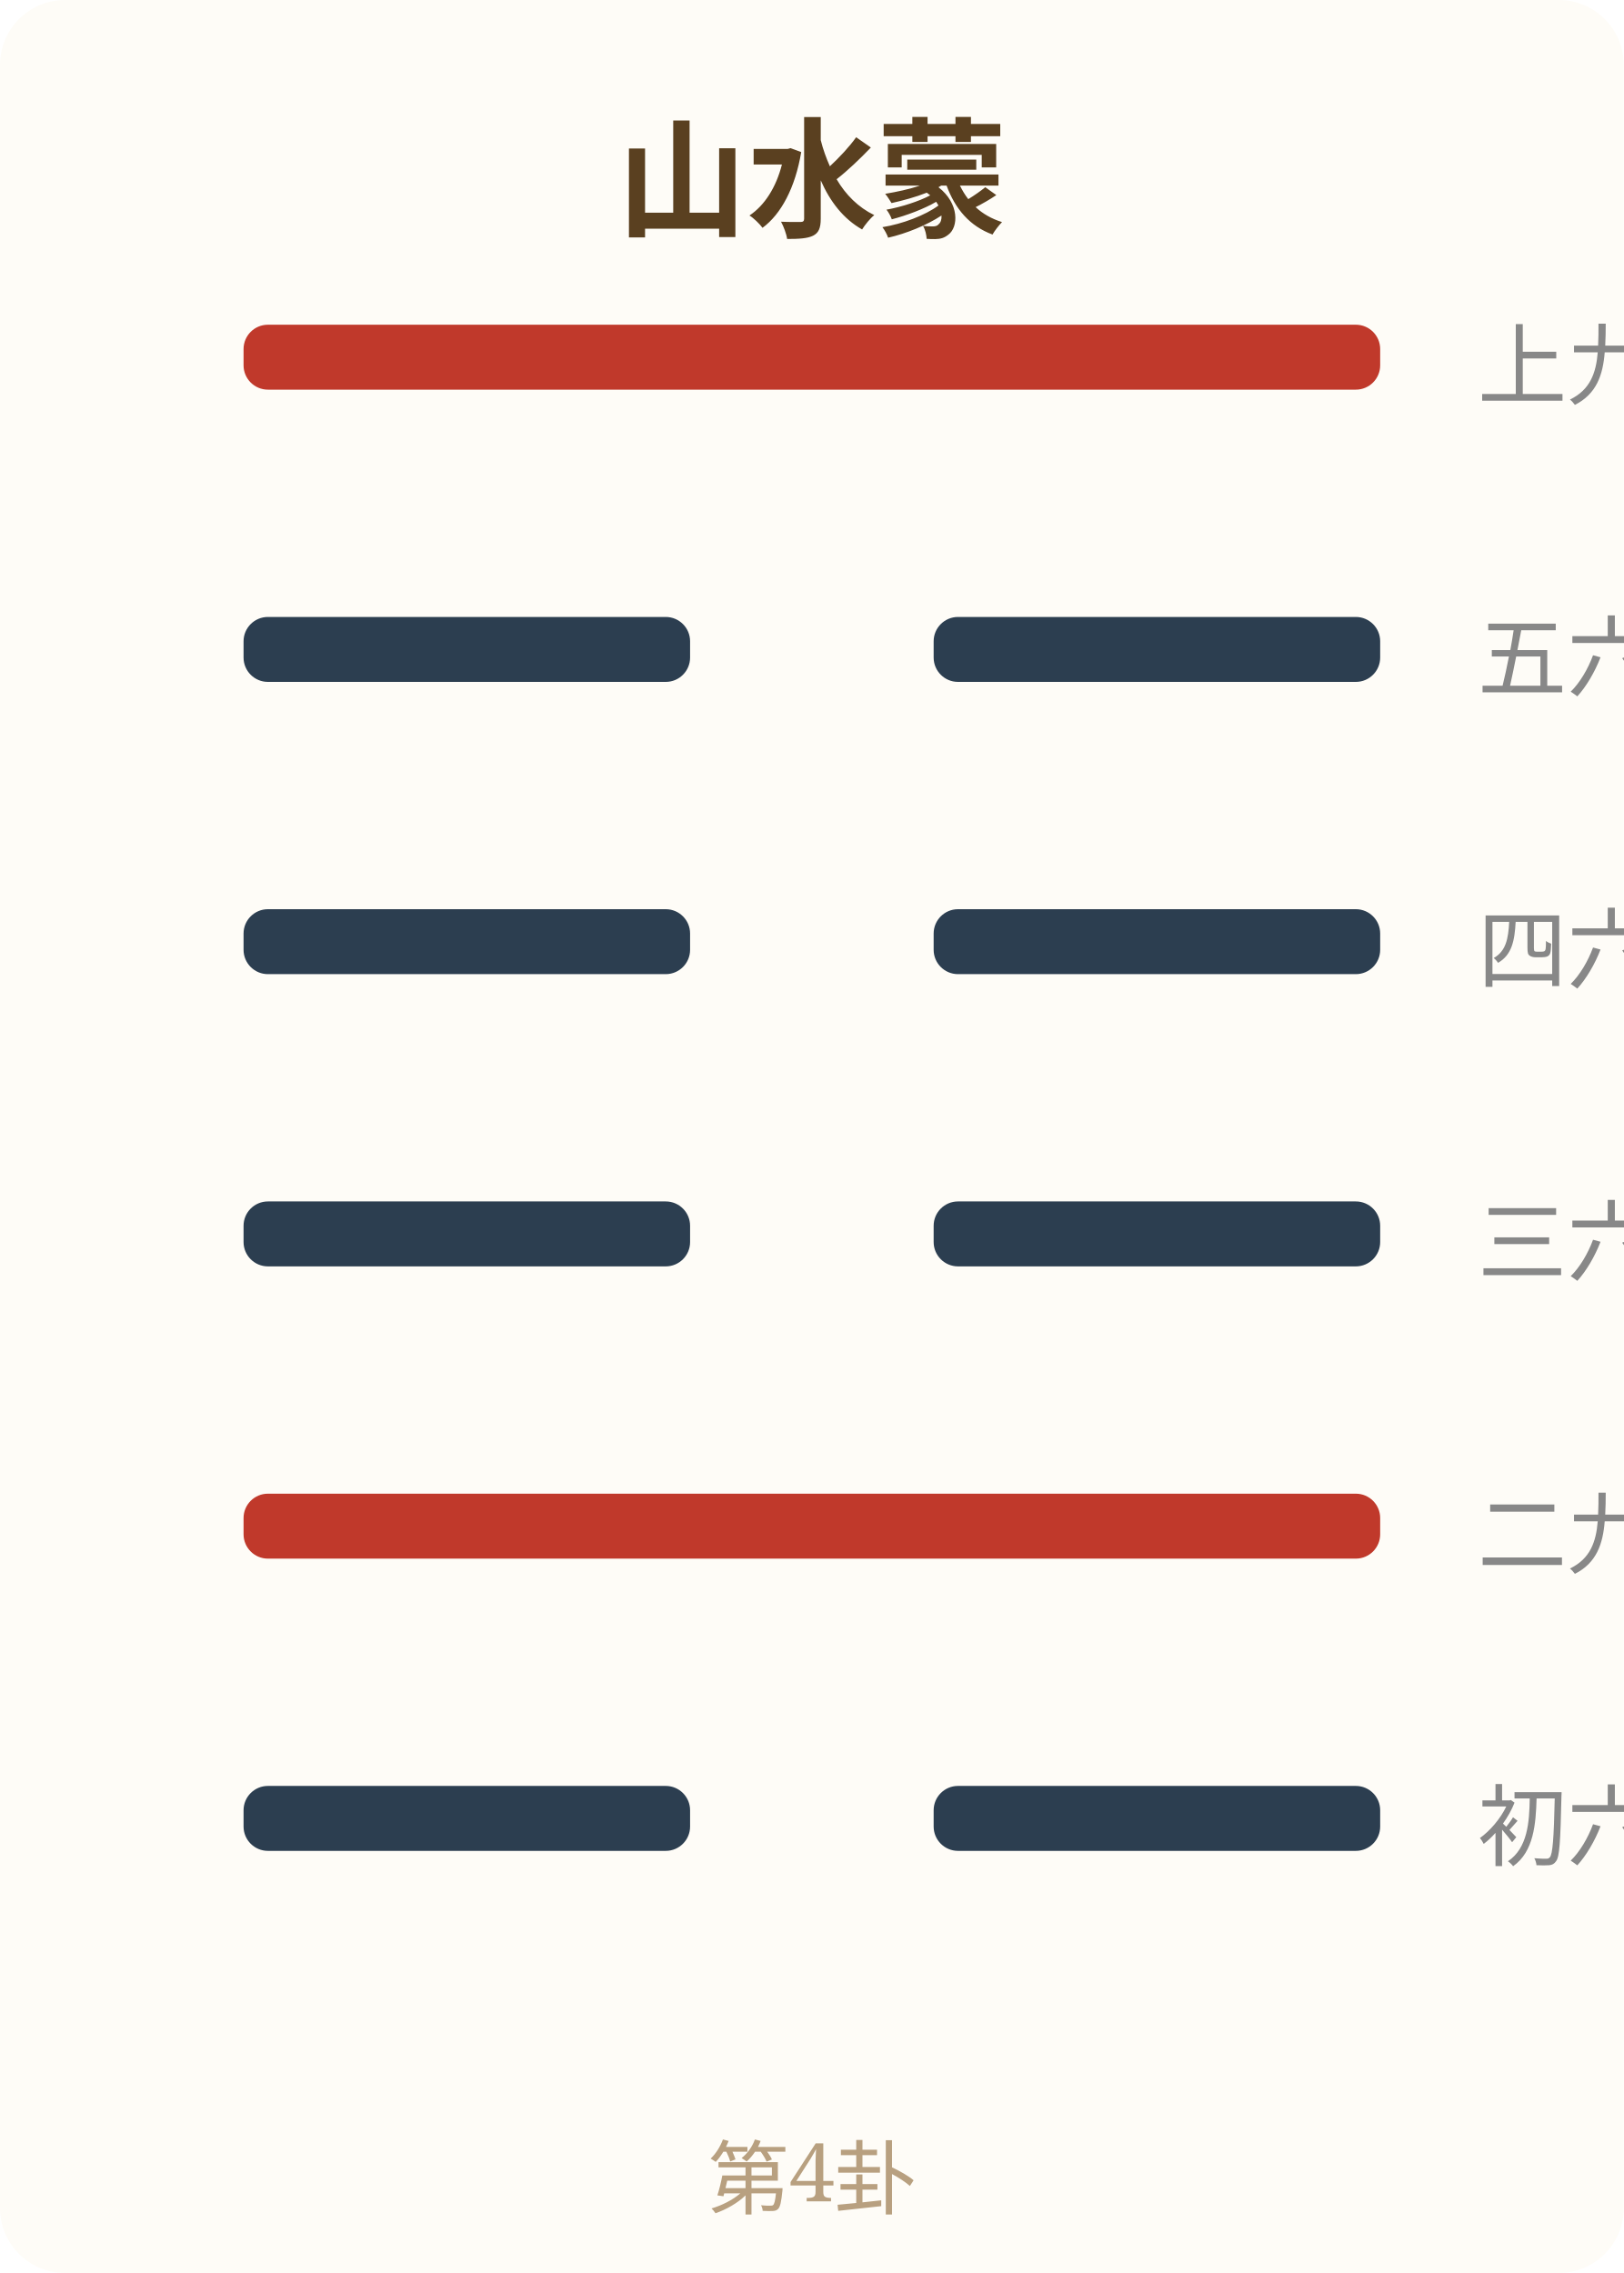
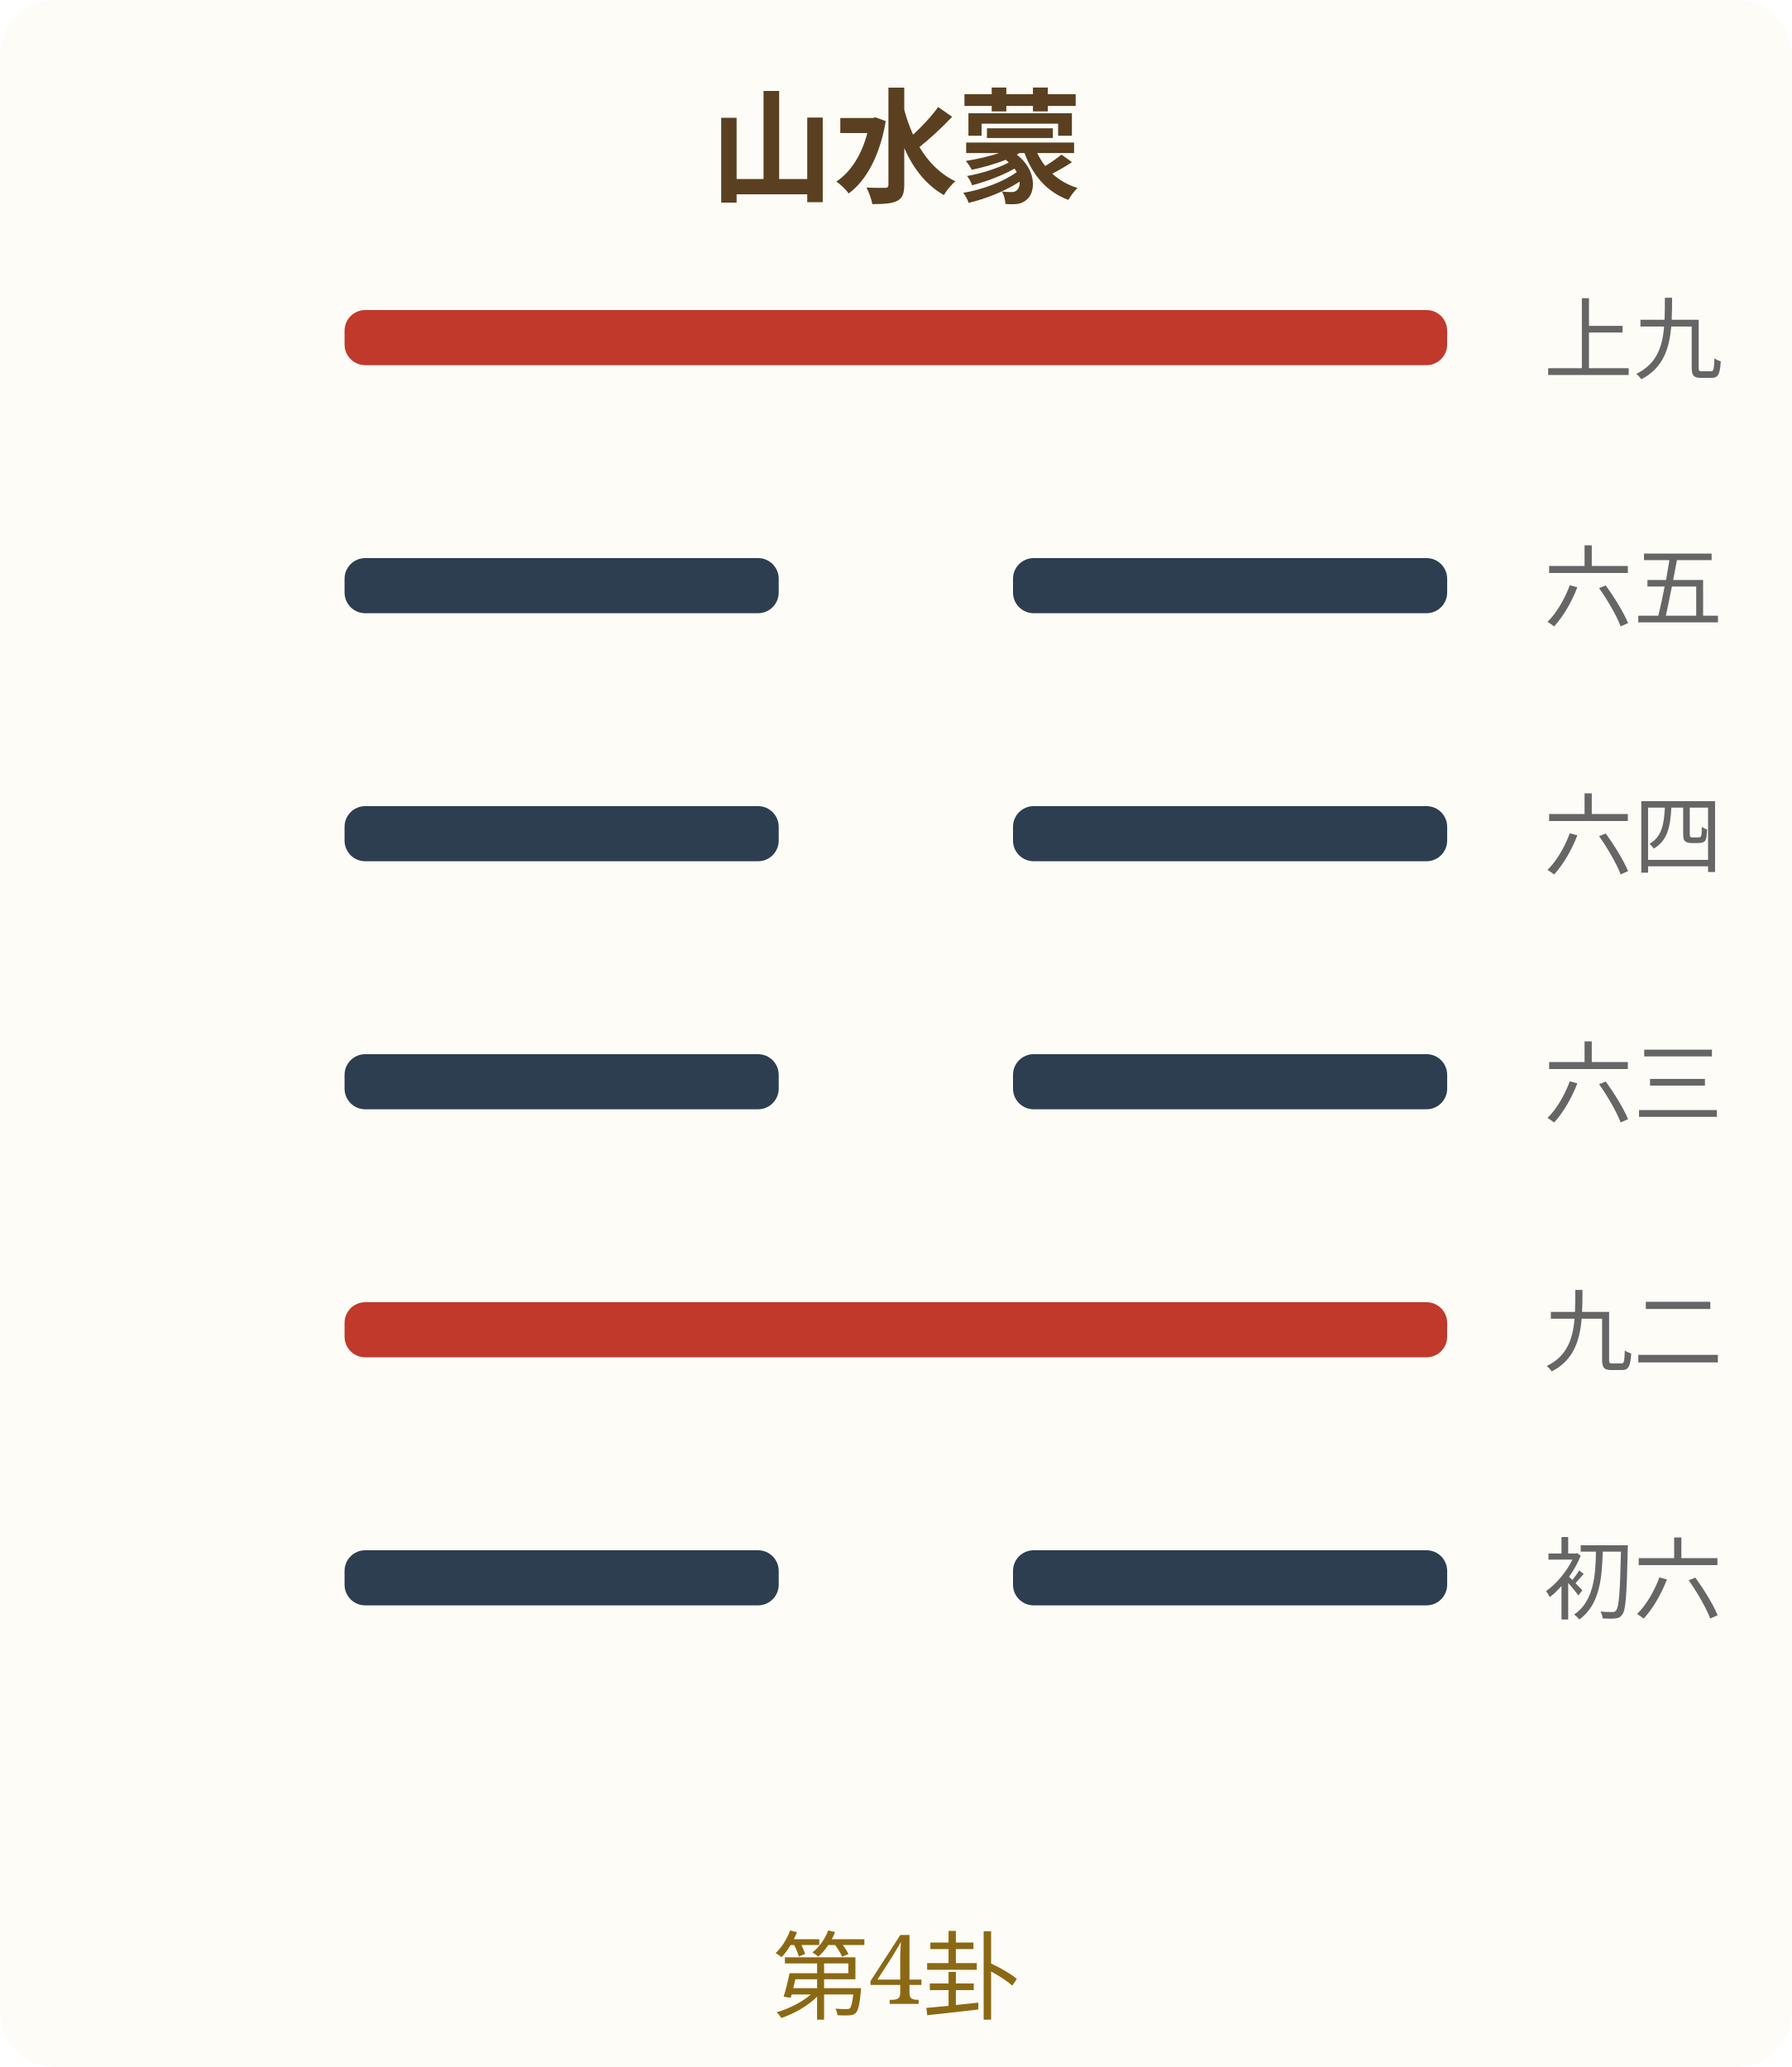
- <svg xmlns="http://www.w3.org/2000/svg" viewBox="0 0 200 280" width="200" height="280">
-   <rect width="200" height="280" fill="#fefcf7" rx="8" />
-   <text x="100" y="28" text-anchor="middle" font-size="16" font-weight="bold" fill="#5a4020" font-family="serif">山水蒙</text>
-   <rect x="30" y="40" width="140" height="8" rx="3" fill="#c0392b" />
-   <text x="182" y="49" font-size="11" fill="#888" font-family="sans-serif">上九</text>
-   <rect x="30" y="76" width="55" height="8" rx="3" fill="#2c3e50" />
-   <rect x="115" y="76" width="55" height="8" rx="3" fill="#2c3e50" />
-   <text x="182" y="85" font-size="11" fill="#888" font-family="sans-serif">五六</text>
-   <rect x="30" y="112" width="55" height="8" rx="3" fill="#2c3e50" />
-   <rect x="115" y="112" width="55" height="8" rx="3" fill="#2c3e50" />
-   <text x="182" y="121" font-size="11" fill="#888" font-family="sans-serif">四六</text>
-   <rect x="30" y="148" width="55" height="8" rx="3" fill="#2c3e50" />
-   <rect x="115" y="148" width="55" height="8" rx="3" fill="#2c3e50" />
-   <text x="182" y="157" font-size="11" fill="#888" font-family="sans-serif">三六</text>
-   <rect x="30" y="184" width="140" height="8" rx="3" fill="#c0392b" />
-   <text x="182" y="193" font-size="11" fill="#888" font-family="sans-serif">二九</text>
-   <rect x="30" y="220" width="55" height="8" rx="3" fill="#2c3e50" />
-   <rect x="115" y="220" width="55" height="8" rx="3" fill="#2c3e50" />
-   <text x="182" y="229" font-size="11" fill="#888" font-family="sans-serif">初六</text>
-   <text x="100" y="272" text-anchor="middle" font-size="10" fill="#b8a080" font-family="serif">第4卦</text>
+ <svg xmlns="http://www.w3.org/2000/svg" viewBox="0 0 260 300" width="260" height="300">
+   <rect width="260" height="300" fill="#fefcf7" rx="8" />
+   <text x="130" y="28" text-anchor="middle" font-size="18" font-weight="bold" fill="#5a4020" font-family="serif">山水蒙</text>
+   <rect x="50" y="45" width="160" height="8" rx="3" fill="#c0392b" />
+   <text x="224" y="54" font-size="13" fill="#666" font-family="sans-serif">上九</text>
+   <rect x="50" y="81" width="63" height="8" rx="3" fill="#2c3e50" />
+   <rect x="147" y="81" width="63" height="8" rx="3" fill="#2c3e50" />
+   <text x="224" y="90" font-size="13" fill="#666" font-family="sans-serif">六五</text>
+   <rect x="50" y="117" width="63" height="8" rx="3" fill="#2c3e50" />
+   <rect x="147" y="117" width="63" height="8" rx="3" fill="#2c3e50" />
+   <text x="224" y="126" font-size="13" fill="#666" font-family="sans-serif">六四</text>
+   <rect x="50" y="153" width="63" height="8" rx="3" fill="#2c3e50" />
+   <rect x="147" y="153" width="63" height="8" rx="3" fill="#2c3e50" />
+   <text x="224" y="162" font-size="13" fill="#666" font-family="sans-serif">六三</text>
+   <rect x="50" y="189" width="160" height="8" rx="3" fill="#c0392b" />
+   <text x="224" y="198" font-size="13" fill="#666" font-family="sans-serif">九二</text>
+   <rect x="50" y="225" width="63" height="8" rx="3" fill="#2c3e50" />
+   <rect x="147" y="225" width="63" height="8" rx="3" fill="#2c3e50" />
+   <text x="224" y="234" font-size="13" fill="#666" font-family="sans-serif">初六</text>
+   <text x="130" y="292" text-anchor="middle" font-size="14" fill="#8b6914" font-family="serif">第4卦</text>
</svg>
